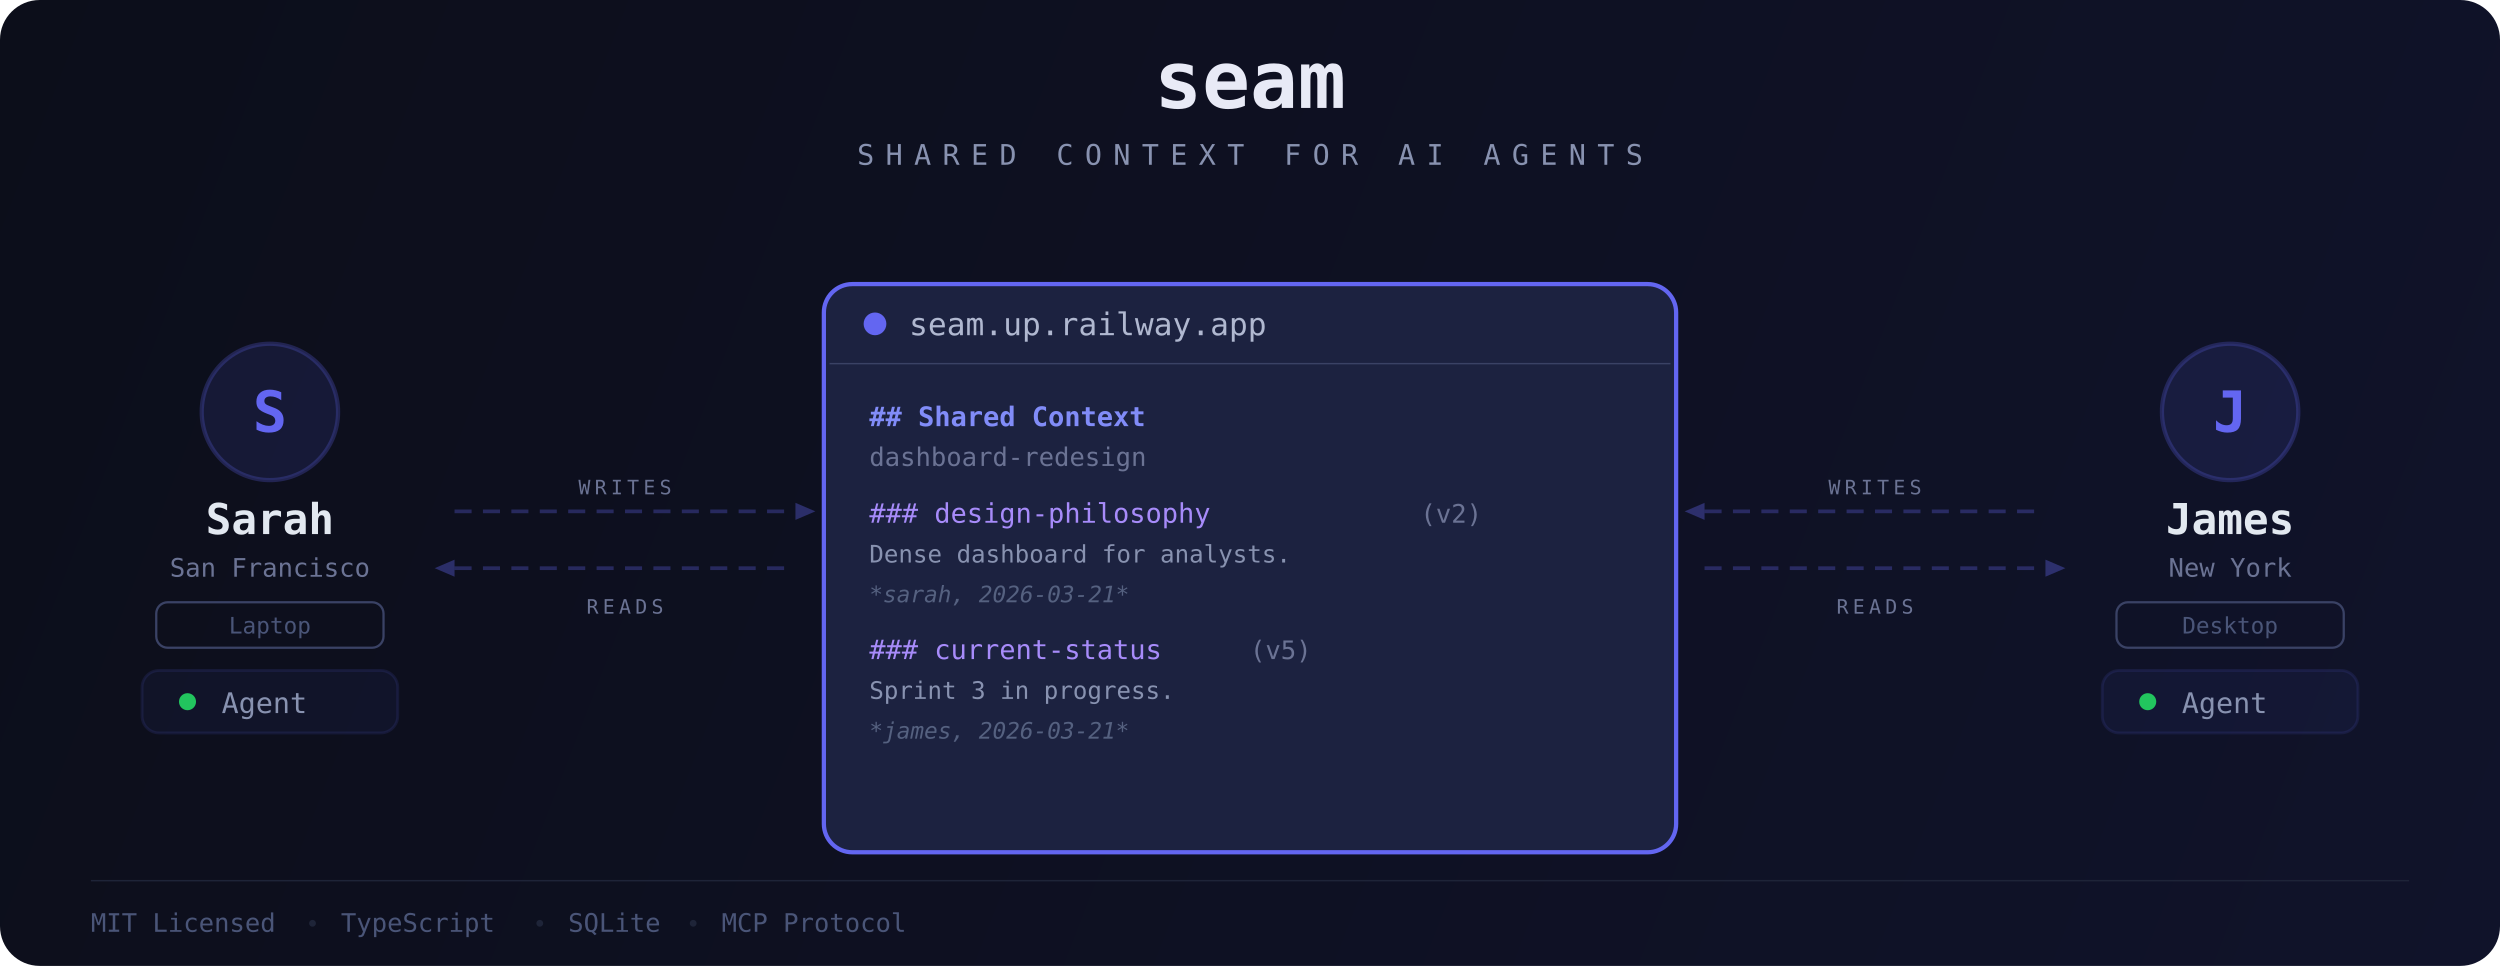
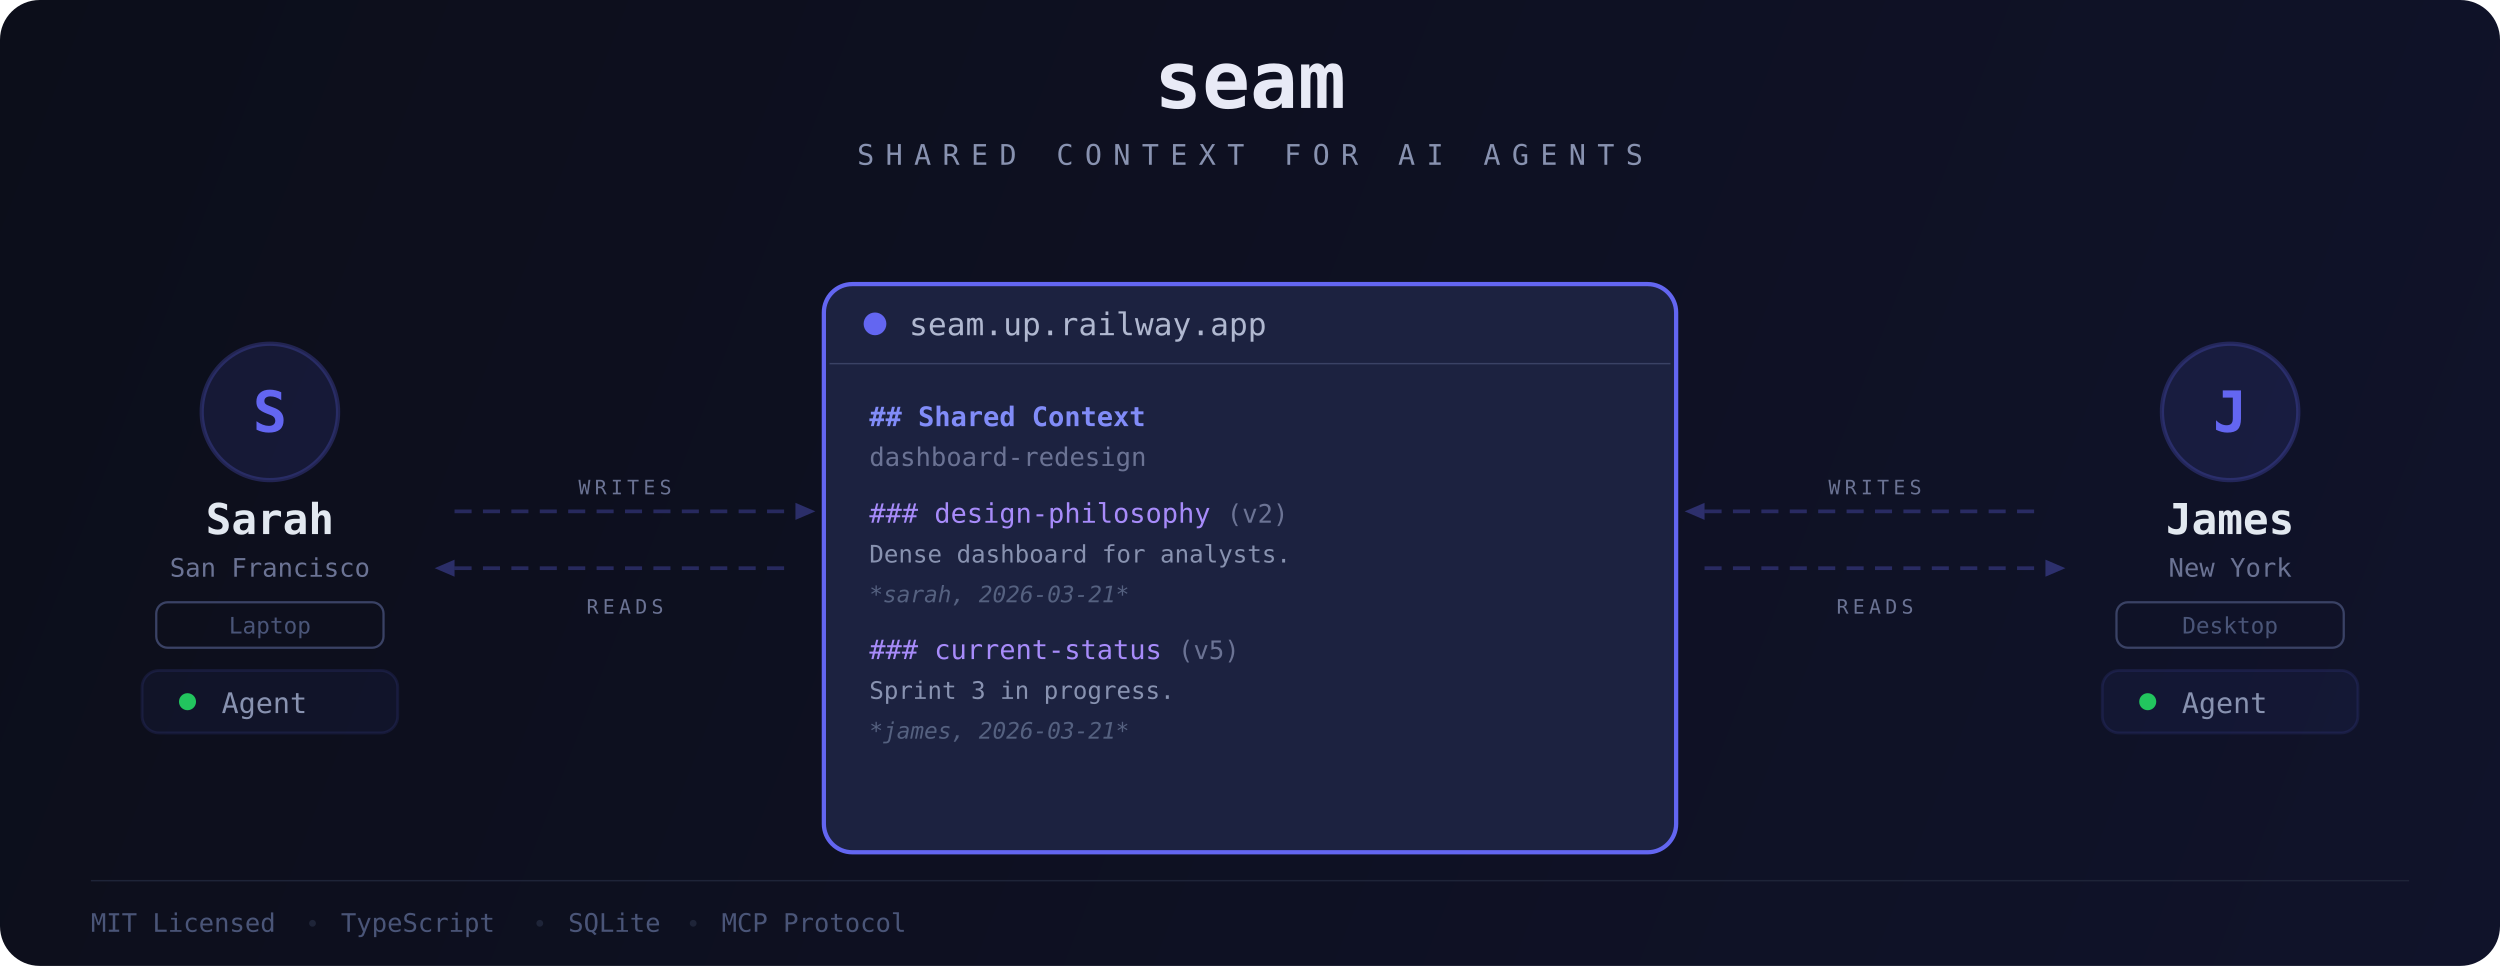
<svg xmlns="http://www.w3.org/2000/svg" viewBox="0 0 880 340" fill="none">
  <defs>
    <linearGradient id="bg" x1="0" y1="0" x2="880" y2="340" gradientUnits="userSpaceOnUse">
      <stop offset="0%" stop-color="#0c0e1a" />
      <stop offset="100%" stop-color="#10132a" />
    </linearGradient>
    <linearGradient id="server-glow" x1="290" y1="100" x2="590" y2="300" gradientUnits="userSpaceOnUse">
      <stop offset="0%" stop-color="#1a1e3a" />
      <stop offset="100%" stop-color="#111525" />
    </linearGradient>
  </defs>
  <rect width="880" height="340" rx="14" fill="url(#bg)" />
  <text x="440" y="38" text-anchor="middle" font-family="'SF Mono','Fira Code',ui-monospace,monospace" font-size="28" font-weight="800" fill="#e8eaf6">seam</text>
  <text x="440" y="58" text-anchor="middle" font-family="'SF Mono','Fira Code',ui-monospace,monospace" font-size="10" fill="#8892b0" letter-spacing="4">SHARED CONTEXT FOR AI AGENTS</text>
  <g>
    <circle cx="95" cy="145" r="24" fill="rgba(99,102,241,0.12)" stroke="rgba(99,102,241,0.25)" stroke-width="1.5" />
    <text x="95" y="152" text-anchor="middle" font-family="'SF Mono','Fira Code',ui-monospace,monospace" font-size="20" font-weight="700" fill="#6366f1">S</text>
    <text x="95" y="188" text-anchor="middle" font-family="'SF Mono','Fira Code',ui-monospace,monospace" font-size="15" font-weight="700" fill="#e2e8f0">Sarah</text>
    <text x="95" y="203" text-anchor="middle" font-family="'SF Mono','Fira Code',ui-monospace,monospace" font-size="9" fill="#6b7394">San Francisco</text>
    <rect x="55" y="212" width="80" height="16" rx="4" fill="none" stroke="#3a4265" stroke-width="0.8" />
    <text x="95" y="223" text-anchor="middle" font-family="'SF Mono','Fira Code',ui-monospace,monospace" font-size="8" fill="#4a5578">Laptop</text>
    <rect x="50" y="236" width="90" height="22" rx="6" fill="rgba(99,102,241,0.06)" stroke="rgba(99,102,241,0.12)" stroke-width="1" />
    <circle cx="66" cy="247" r="3" fill="#22c55e" />
    <text x="78" y="251" font-family="'SF Mono','Fira Code',ui-monospace,monospace" font-size="10" fill="#8892b0">Agent</text>
  </g>
  <g>
    <line x1="160" y1="180" x2="280" y2="180" stroke="#6366f1" stroke-width="1.3" stroke-dasharray="6 4" opacity="0.3" />
    <polygon points="280,177 287,180 280,183" fill="#6366f1" opacity="0.35" />
    <line x1="160" y1="200" x2="280" y2="200" stroke="#6366f1" stroke-width="1.3" stroke-dasharray="6 4" opacity="0.3" />
    <polygon points="160,197 153,200 160,203" fill="#6366f1" opacity="0.35" />
    <text x="220" y="174" text-anchor="middle" font-family="'SF Mono','Fira Code',ui-monospace,monospace" font-size="7" fill="#6b7394" letter-spacing="1.5">WRITES</text>
    <text x="220" y="216" text-anchor="middle" font-family="'SF Mono','Fira Code',ui-monospace,monospace" font-size="7" fill="#6b7394" letter-spacing="1.5">READS</text>
  </g>
  <g>
    <rect x="290" y="100" width="300" height="200" rx="10" fill="#1c2240" stroke="#6366f1" stroke-width="1.5" />
    <line x1="292" y1="128" x2="588" y2="128" stroke="#3a4265" stroke-width="0.5" />
    <circle cx="308" cy="114" r="4" fill="#6366f1" />
    <text x="320" y="118" font-family="'SF Mono','Fira Code',ui-monospace,monospace" font-size="11" fill="#b0b8d0">seam.up.railway.app</text>
    <text x="306" y="150" font-family="'SF Mono','Fira Code',ui-monospace,monospace" font-size="9.5" font-weight="600" fill="#818cf8">## Shared Context</text>
    <text x="306" y="164" font-family="'SF Mono','Fira Code',ui-monospace,monospace" font-size="9" fill="#6b7394">dashboard-redesign</text>
-     <text x="306" y="184" font-family="'SF Mono','Fira Code',ui-monospace,monospace" font-size="9.5" fill="#a78bfa">### design-philosophy</text>
-     <text x="500" y="184" font-family="'SF Mono','Fira Code',ui-monospace,monospace" font-size="9" fill="#6b7394">(v2)</text>
+     <text x="306" y="184" font-family="'SF Mono','Fira Code',ui-monospace,monospace" font-size="9.5">
+       <tspan fill="#a78bfa">### design-philosophy</tspan>
+       <tspan fill="#6b7394" font-size="9">(v2)</tspan>
+     </text>
    <text x="306" y="198" font-family="'SF Mono','Fira Code',ui-monospace,monospace" font-size="8.5" fill="#8892b0">Dense dashboard for analysts.</text>
    <text x="306" y="212" font-family="'SF Mono','Fira Code',ui-monospace,monospace" font-size="8" fill="#556180" font-style="italic">*sarah, 2026-03-21*</text>
-     <text x="306" y="232" font-family="'SF Mono','Fira Code',ui-monospace,monospace" font-size="9.5" fill="#a78bfa">### current-status</text>
-     <text x="440" y="232" font-family="'SF Mono','Fira Code',ui-monospace,monospace" font-size="9" fill="#6b7394">(v5)</text>
+     <text x="306" y="232" font-family="'SF Mono','Fira Code',ui-monospace,monospace" font-size="9.5">
+       <tspan fill="#a78bfa">### current-status</tspan>
+       <tspan fill="#6b7394" font-size="9">(v5)</tspan>
+     </text>
    <text x="306" y="246" font-family="'SF Mono','Fira Code',ui-monospace,monospace" font-size="8.5" fill="#8892b0">Sprint 3 in progress.</text>
    <text x="306" y="260" font-family="'SF Mono','Fira Code',ui-monospace,monospace" font-size="8" fill="#556180" font-style="italic">*james, 2026-03-21*</text>
  </g>
  <g>
    <line x1="600" y1="180" x2="720" y2="180" stroke="#6366f1" stroke-width="1.3" stroke-dasharray="6 4" opacity="0.3" />
    <polygon points="600,177 593,180 600,183" fill="#6366f1" opacity="0.35" />
    <line x1="600" y1="200" x2="720" y2="200" stroke="#6366f1" stroke-width="1.3" stroke-dasharray="6 4" opacity="0.3" />
    <polygon points="720,197 727,200 720,203" fill="#6366f1" opacity="0.35" />
    <text x="660" y="174" text-anchor="middle" font-family="'SF Mono','Fira Code',ui-monospace,monospace" font-size="7" fill="#6b7394" letter-spacing="1.5">WRITES</text>
    <text x="660" y="216" text-anchor="middle" font-family="'SF Mono','Fira Code',ui-monospace,monospace" font-size="7" fill="#6b7394" letter-spacing="1.5">READS</text>
  </g>
  <g>
    <circle cx="785" cy="145" r="24" fill="rgba(99,102,241,0.12)" stroke="rgba(99,102,241,0.25)" stroke-width="1.5" />
    <text x="785" y="152" text-anchor="middle" font-family="'SF Mono','Fira Code',ui-monospace,monospace" font-size="20" font-weight="700" fill="#6366f1">J</text>
    <text x="785" y="188" text-anchor="middle" font-family="'SF Mono','Fira Code',ui-monospace,monospace" font-size="15" font-weight="700" fill="#e2e8f0">James</text>
    <text x="785" y="203" text-anchor="middle" font-family="'SF Mono','Fira Code',ui-monospace,monospace" font-size="9" fill="#6b7394">New York</text>
    <rect x="745" y="212" width="80" height="16" rx="4" fill="none" stroke="#3a4265" stroke-width="0.8" />
    <text x="785" y="223" text-anchor="middle" font-family="'SF Mono','Fira Code',ui-monospace,monospace" font-size="8" fill="#4a5578">Desktop</text>
    <rect x="740" y="236" width="90" height="22" rx="6" fill="rgba(99,102,241,0.06)" stroke="rgba(99,102,241,0.12)" stroke-width="1" />
    <circle cx="756" cy="247" r="3" fill="#22c55e" />
    <text x="768" y="251" font-family="'SF Mono','Fira Code',ui-monospace,monospace" font-size="10" fill="#8892b0">Agent</text>
  </g>
  <line x1="32" y1="310" x2="848" y2="310" stroke="#1e2438" stroke-width="0.5" />
  <g font-family="'SF Mono','Fira Code',ui-monospace,monospace" font-size="9" fill="#4a5578">
    <text x="32" y="328">MIT Licensed</text>
    <circle cx="110" cy="325" r="1.2" fill="#1e2438" />
    <text x="120" y="328">TypeScript</text>
    <circle cx="190" cy="325" r="1.2" fill="#1e2438" />
    <text x="200" y="328">SQLite</text>
    <circle cx="244" cy="325" r="1.2" fill="#1e2438" />
    <text x="254" y="328">MCP Protocol</text>
  </g>
</svg>
